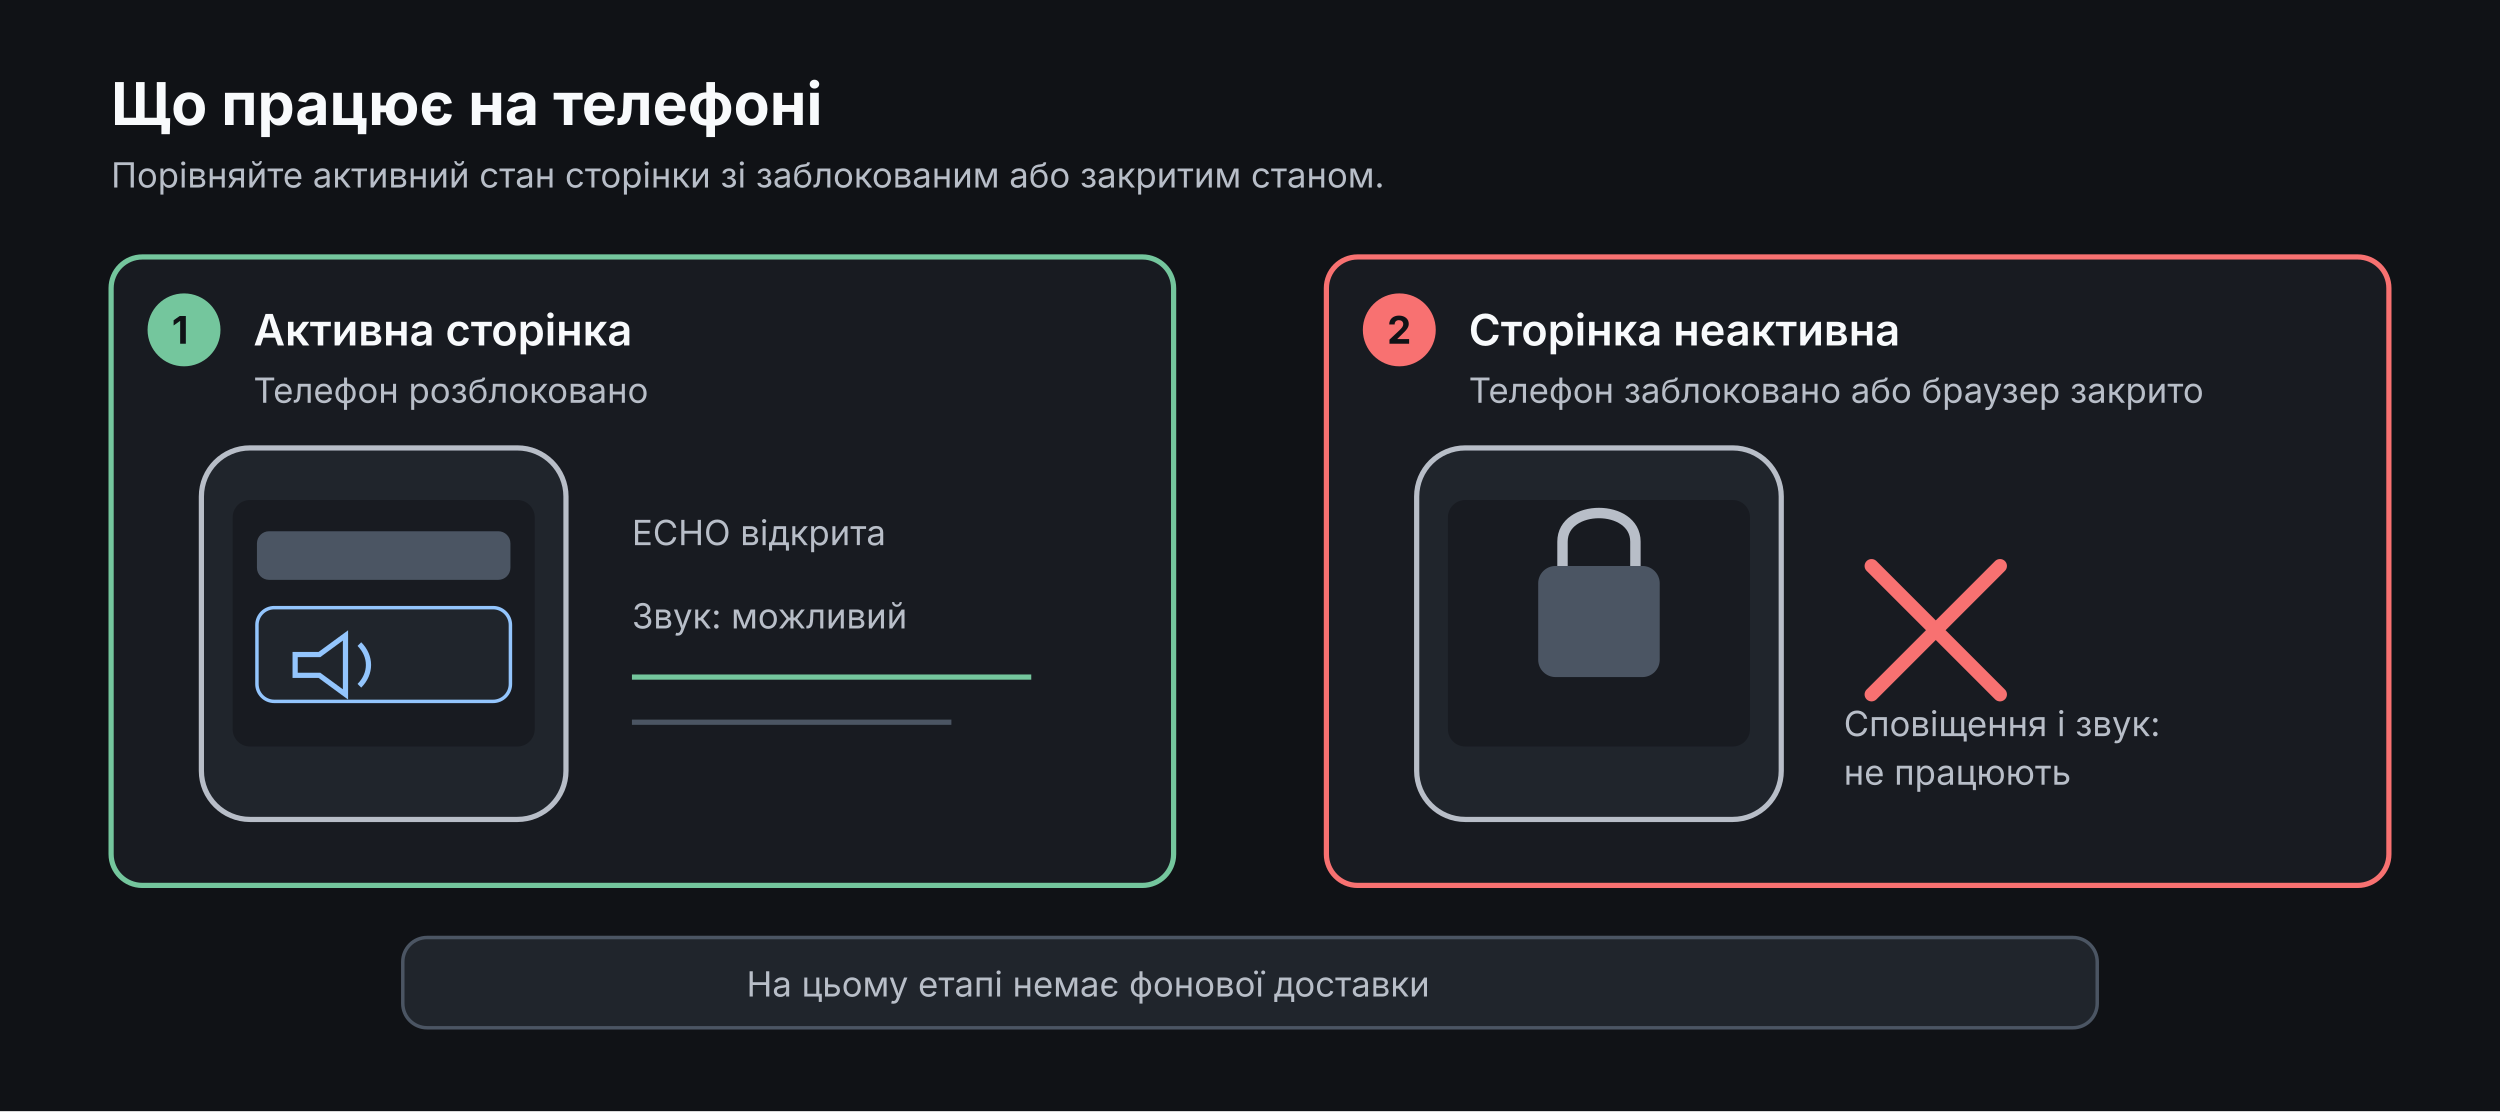
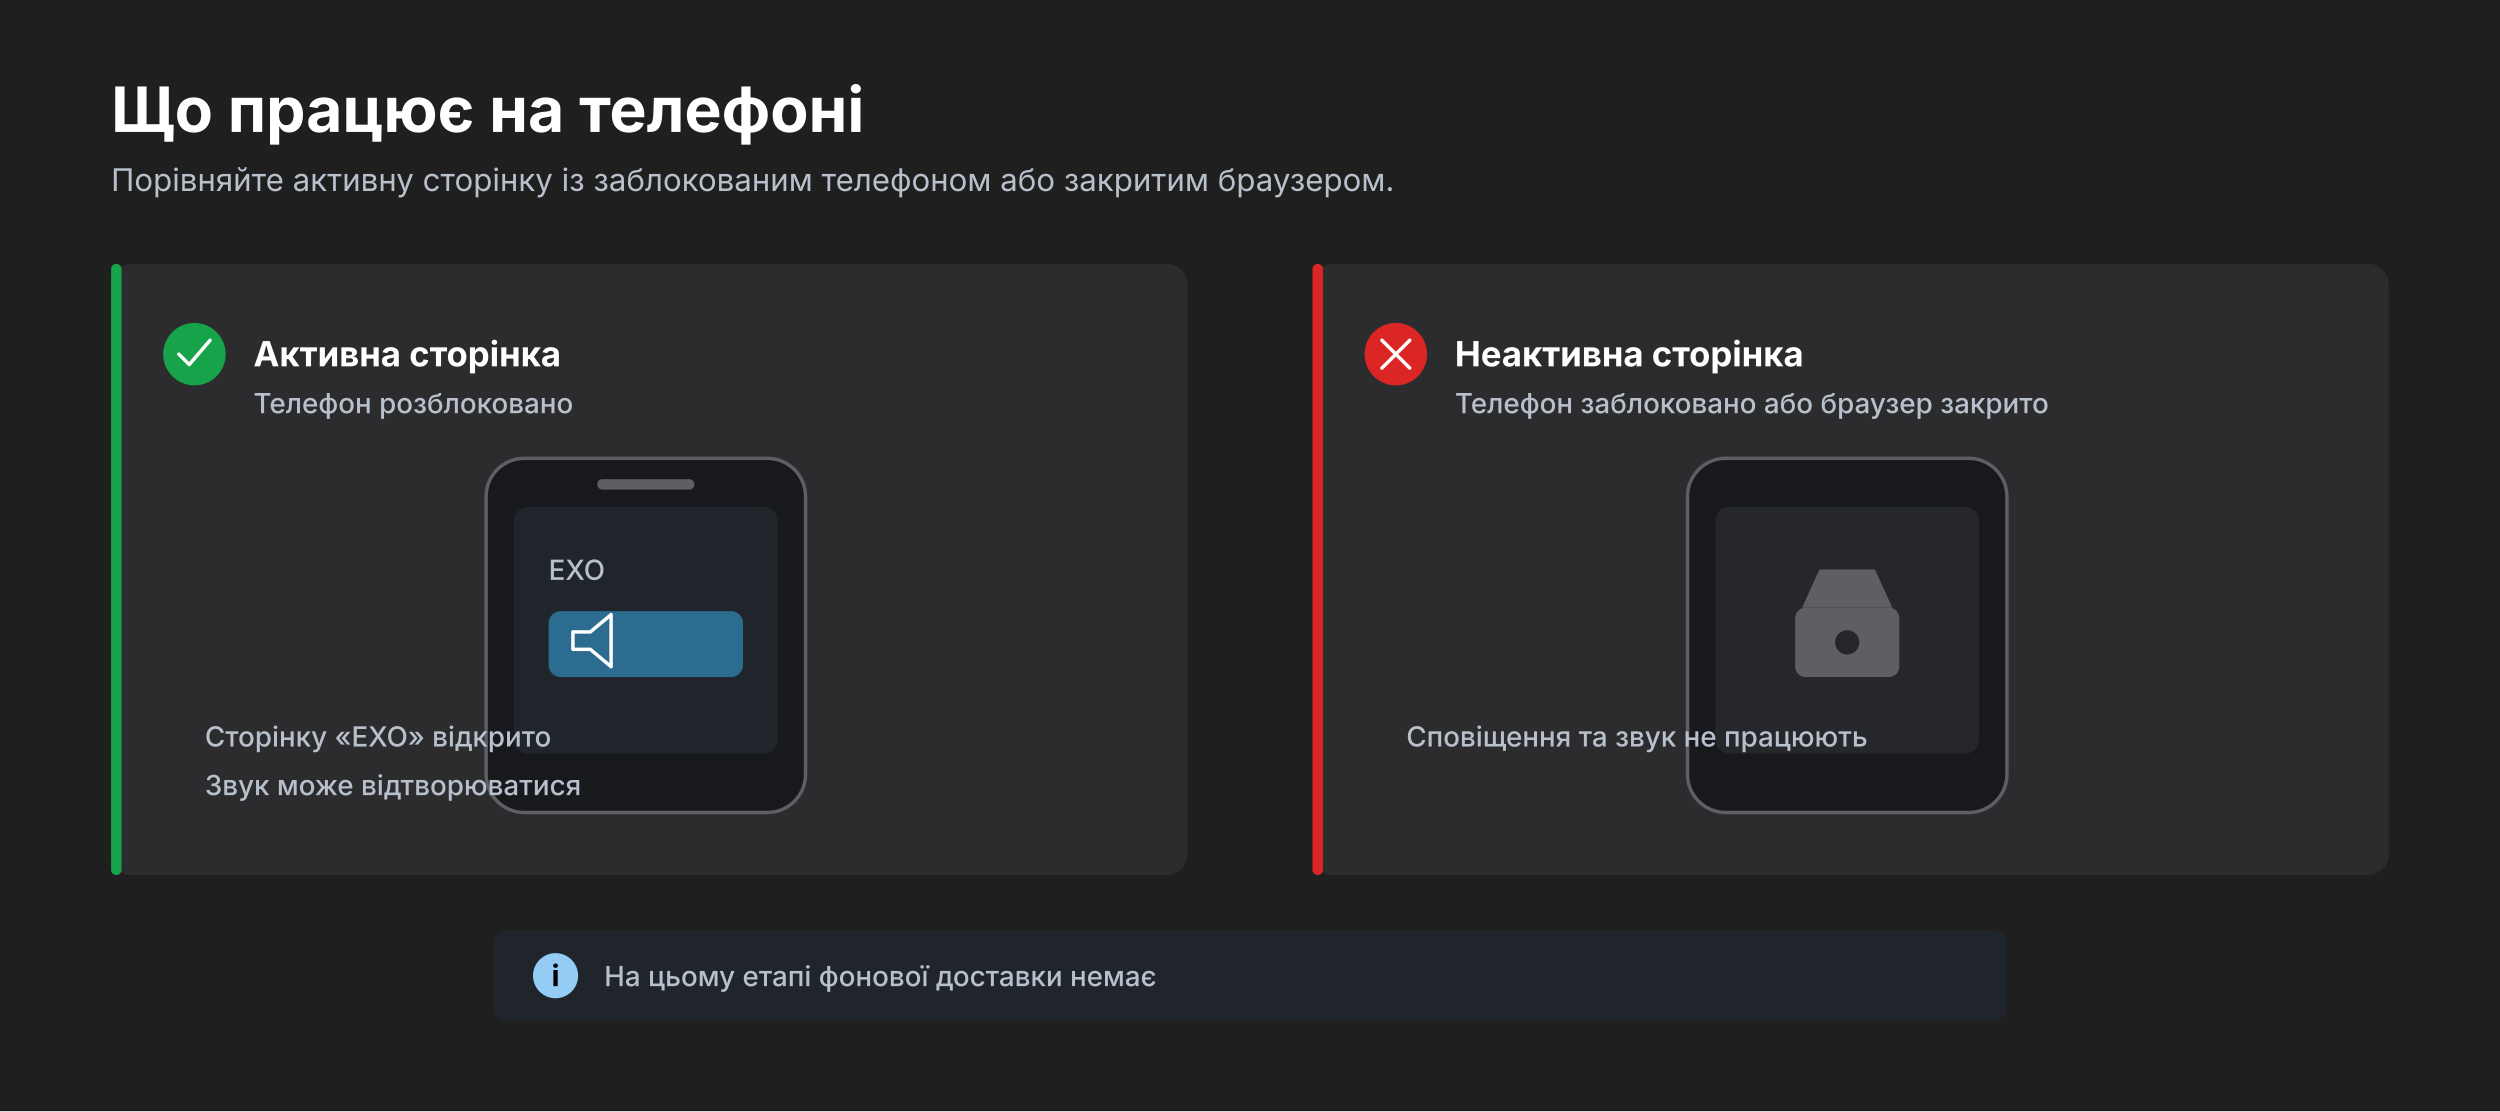
<svg xmlns="http://www.w3.org/2000/svg" width="1440" height="640" viewBox="0 0 1440 640" role="img" aria-labelledby="title-06 desc-06">
-   <style>text{font-family:Inter,system-ui,-apple-system,BlinkMacSystemFont,"Segoe UI",sans-serif}.h{font-size:34px;font-weight:700;fill:#f8fafc}.label{font-size:25px;font-weight:600;fill:#f8fafc}.sub{font-size:20px;fill:#b8bec8}.num{font-size:22px;font-weight:700;fill:#101216}</style>
-   <rect width="1440" height="640" fill="#101216" />
-   <text class="h" x="64" y="72">Що працює на телефоні</text>
-   <text class="sub" x="64" y="108">Порівняйте активний стан сторінки зі заблокованим або закритим станом.</text>
-   <rect x="64" y="148" width="612" height="362" rx="18" fill="#181b21" stroke="#74c69d" stroke-width="3" />
-   <circle cx="106" cy="190" r="21" fill="#74c69d" />
-   <text class="num" x="99" y="198">1</text>
-   <text class="label" x="146" y="199">Активна сторінка</text>
-   <text class="sub" x="146" y="232">Телефон розблоковано</text>
-   <rect x="116" y="258" width="210" height="214" rx="28" fill="#20252c" stroke="#b8bec8" stroke-width="3" />
-   <rect x="134" y="288" width="174" height="142" rx="10" fill="#181b21" />
-   <rect x="148" y="306" width="146" height="28" rx="7" fill="#4b5563" />
-   <rect x="148" y="350" width="146" height="54" rx="10" fill="#20252c" stroke="#93c5fd" stroke-width="2" />
-   <path d="M170 377h14l15-11v34l-15-11h-14zM207 371c7 7 7 17 0 24" fill="none" stroke="#93c5fd" stroke-width="3" />
-   <text class="sub" x="364" y="314">ECHO відкрита</text>
-   <text class="sub" x="364" y="362">Звук: можливий</text>
-   <path d="M364 390h230" stroke="#74c69d" stroke-width="3" />
-   <path d="M364 416h184" stroke="#4b5563" stroke-width="3" />
-   <rect x="764" y="148" width="612" height="362" rx="18" fill="#181b21" stroke="#f87171" stroke-width="3" />
-   <circle cx="806" cy="190" r="21" fill="#f87171" />
-   <text class="num" x="799" y="198">2</text>
-   <text class="label" x="846" y="199">Сторінка неактивна</text>
-   <text class="sub" x="846" y="232">Телефон заблоковано або браузер закрито</text>
-   <rect x="816" y="258" width="210" height="214" rx="28" fill="#20252c" stroke="#b8bec8" stroke-width="3" />
-   <rect x="834" y="288" width="174" height="142" rx="10" fill="#181b21" />
-   <rect x="886" y="326" width="70" height="64" rx="10" fill="#4b5563" />
-   <path d="M900 326v-14c0-22 42-22 42 0v14" fill="none" stroke="#b8bec8" stroke-width="6" />
-   <path d="M1078 326l74 74m0-74l-74 74" stroke="#f87171" stroke-width="8" stroke-linecap="round" />
-   <text class="sub" x="1062" y="424" fill="#f87171">Сповіщення і звук:</text>
-   <text class="sub" x="1062" y="452" fill="#f87171">не працюють</text>
-   <rect x="232" y="540" width="976" height="52" rx="14" fill="#20252c" stroke="#4b5563" stroke-width="2" />
-   <text class="sub" x="430" y="574">На цьому етапі немає фонової доставки</text>
+   <style>.bg{fill:#1f1f1f}.card{fill:#2c2c2e}.h{font:700 36px Inter,ui-sans-serif,system-ui,sans-serif;fill:#fff}.sub{font:400 18px Inter,ui-sans-serif,system-ui,sans-serif;fill:#b8c0cc}.label{font:650 20px Inter,ui-sans-serif,system-ui,sans-serif;fill:#fff}.small{font:500 16px Inter,ui-sans-serif,system-ui,sans-serif;fill:#b8c0cc}.success{fill:#16a34a}.error{fill:#dc2626}</style>
+   <rect class="bg" width="1440" height="640" />
+   <g id="header">
+     <text class="h" x="64" y="76">Що працює на телефоні</text>
+     <text class="sub" x="64" y="110">Порівняйте активну сторінку із заблокованим телефоном або закритим браузером.</text>
+   </g>
+   <g id="active-card">
+     <rect class="card" x="64" y="152" width="620" height="352" rx="12" />
+     <rect class="success" x="64" y="152" width="6" height="352" rx="3" />
+     <circle cx="112" cy="204" r="18" class="success" />
+     <path d="M103 204l6 6 12-14" fill="none" stroke="#fff" stroke-width="2" stroke-linecap="round" stroke-linejoin="round" />
+     <text class="label" x="146" y="211">Активна сторінка</text>
+     <text class="small" x="146" y="238">Телефон розблоковано</text>
+     <rect x="280" y="264" width="184" height="204" rx="22" fill="#17191d" stroke="#5e5e64" stroke-width="2" />
+     <rect x="296" y="292" width="152" height="142" rx="8" fill="#20252c" />
+     <rect x="344" y="276" width="56" height="6" rx="3" fill="#5e5e64" />
+     <text class="small" x="316" y="334">ЕХО</text>
+     <rect x="316" y="352" width="112" height="38" rx="7" fill="#2c6c91" />
+     <path d="M330 364h10l12-10v30l-12-10h-10z" fill="none" stroke="#fff" stroke-width="2" stroke-linejoin="round" />
+     <text class="small" x="118" y="430">Сторінку «ЕХО» відкрито</text>
+     <text class="small" x="118" y="458" fill="#bdf1d5">Звук може відтворюватися</text>
+   </g>
+   <g id="inactive-card">
+     <rect class="card" x="756" y="152" width="620" height="352" rx="12" />
+     <rect class="error" x="756" y="152" width="6" height="352" rx="3" />
+     <circle cx="804" cy="204" r="18" class="error" />
+     <path d="M796 196l16 16m0-16l-16 16" fill="none" stroke="#fff" stroke-width="2" stroke-linecap="round" />
+     <text class="label" x="838" y="211">Неактивна сторінка</text>
+     <text class="small" x="838" y="238">Телефон заблоковано або браузер закрито</text>
+     <rect x="972" y="264" width="184" height="204" rx="22" fill="#17191d" stroke="#5e5e64" stroke-width="2" />
+     <rect x="988" y="292" width="152" height="142" rx="8" fill="#25272b" />
+     <path d="M1038 350h52l-10-22h-32z" fill="#5e5e64" />
+     <rect x="1034" y="350" width="60" height="40" rx="6" fill="#5e5e64" />
+     <circle cx="1064" cy="370" r="7" fill="#25272b" />
+     <text class="small" x="810" y="430">Сповіщення та звук не працюють</text>
+   </g>
+   <g id="note">
+     <rect x="284" y="536" width="872" height="52" rx="8" fill="#20252c" />
+     <circle cx="320" cy="562" r="13" fill="#93cdf6" />
+     <text x="320" y="568" text-anchor="middle" font-family="Inter,ui-sans-serif,system-ui,sans-serif" font-size="17" font-weight="700">i</text>
+     <text class="small" x="348" y="568">На цьому етапі фонової доставки немає</text>
+   </g>
</svg>
